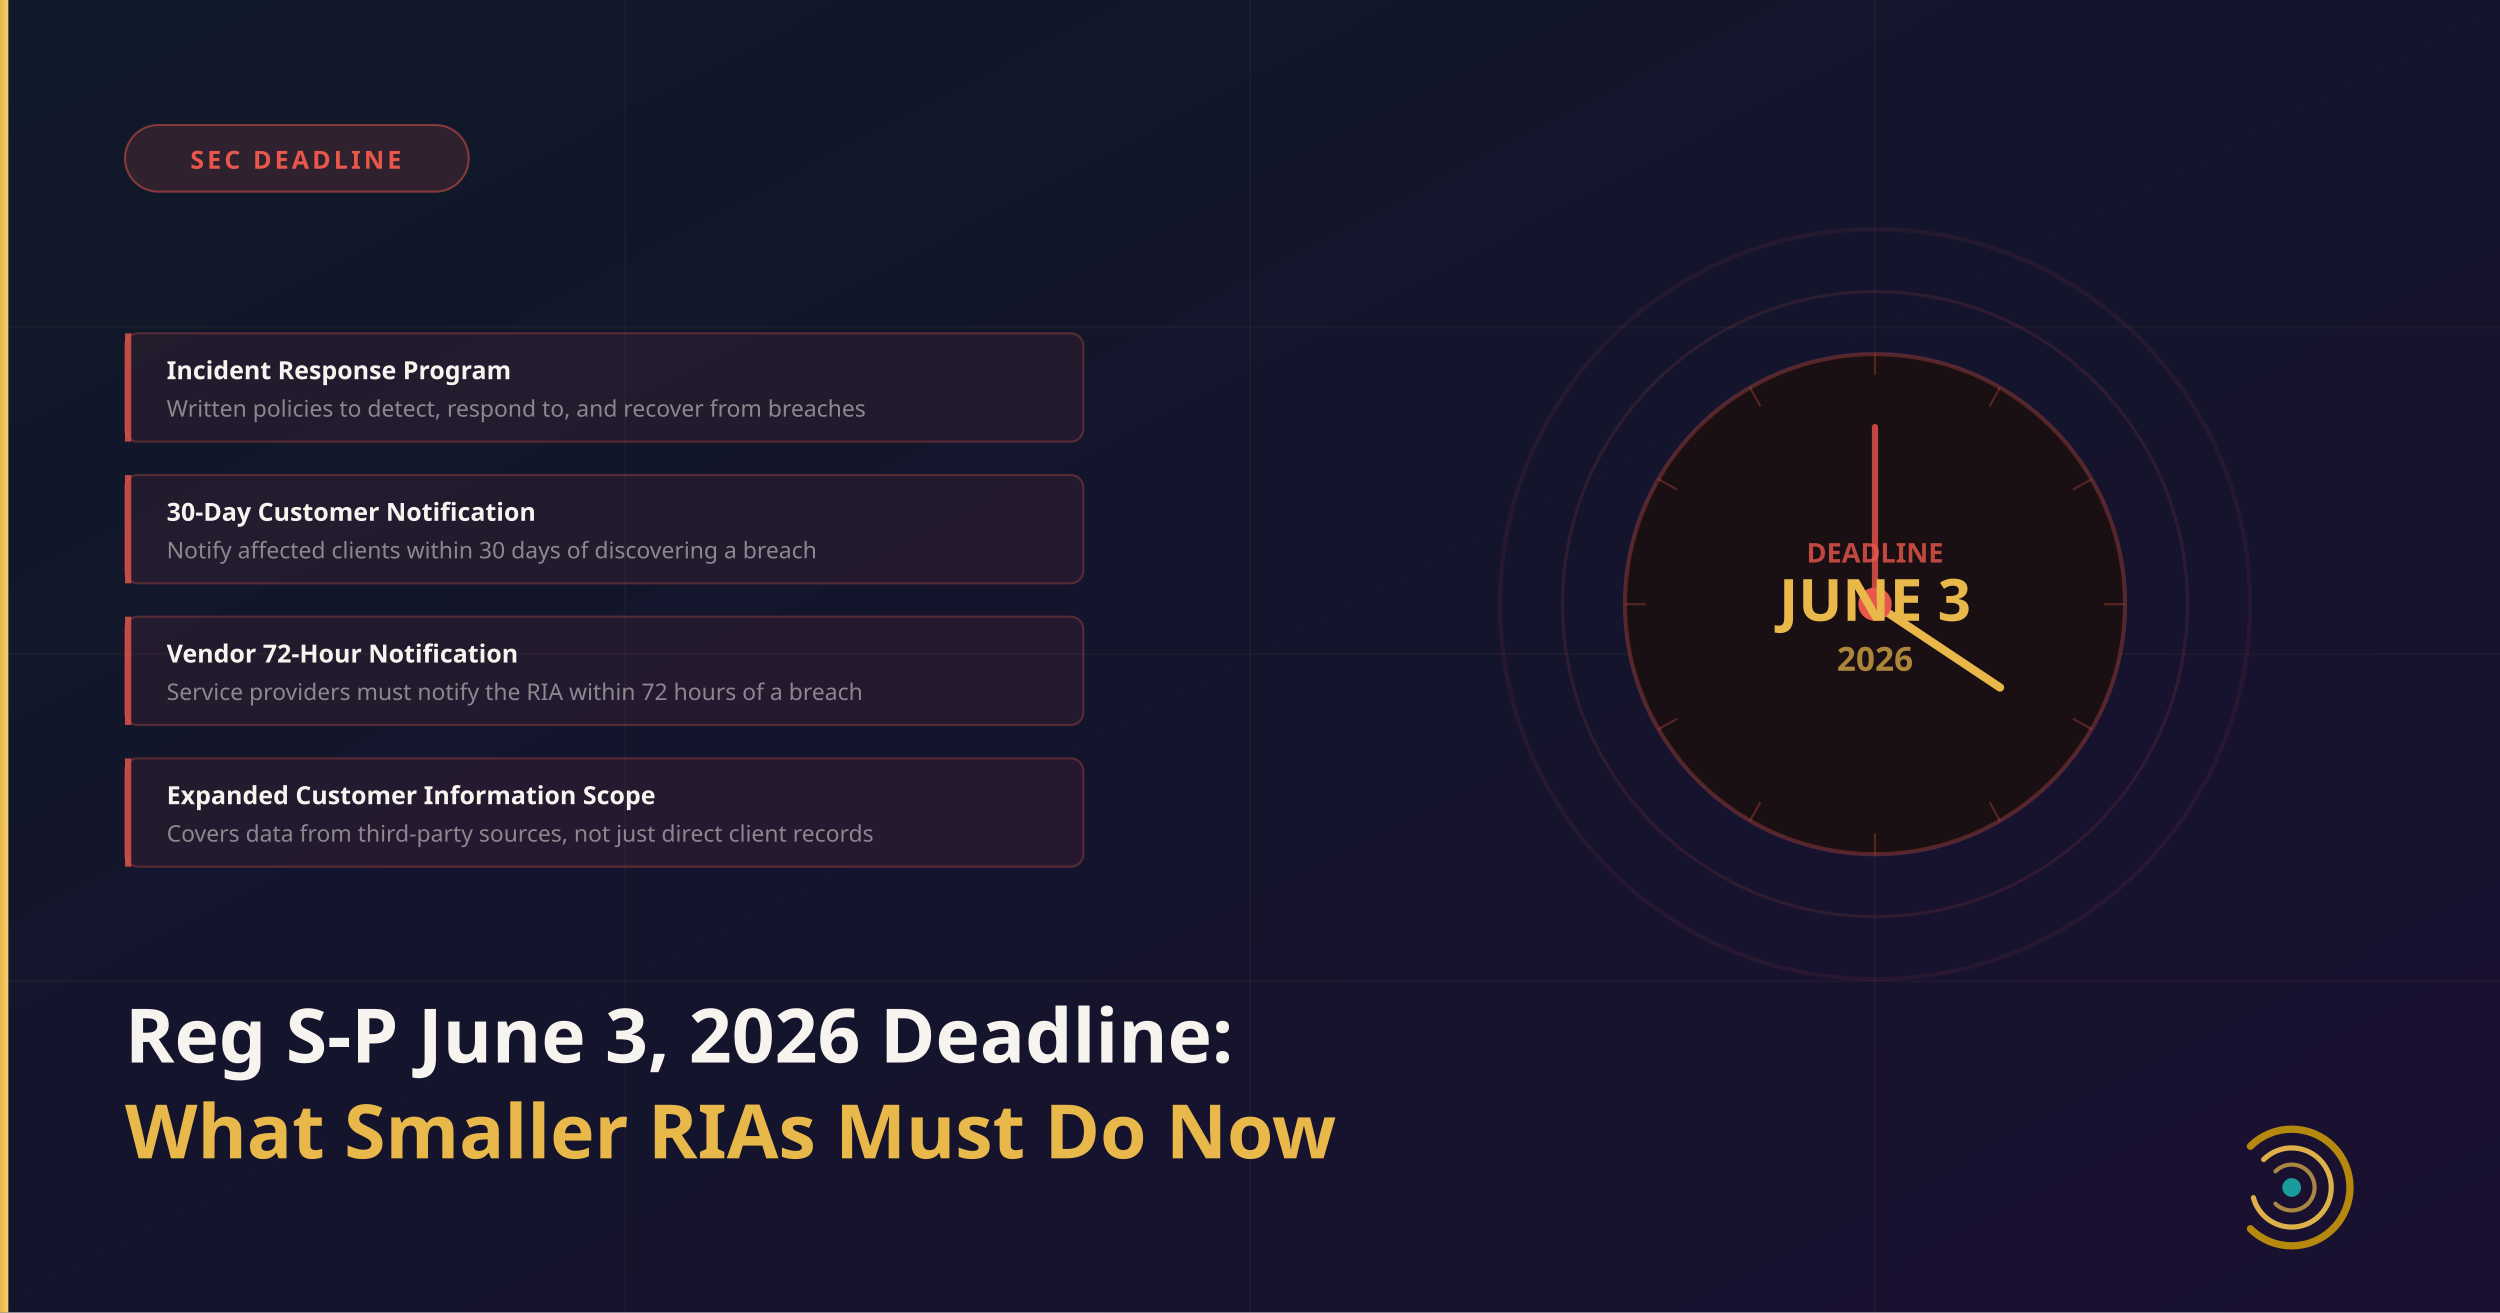
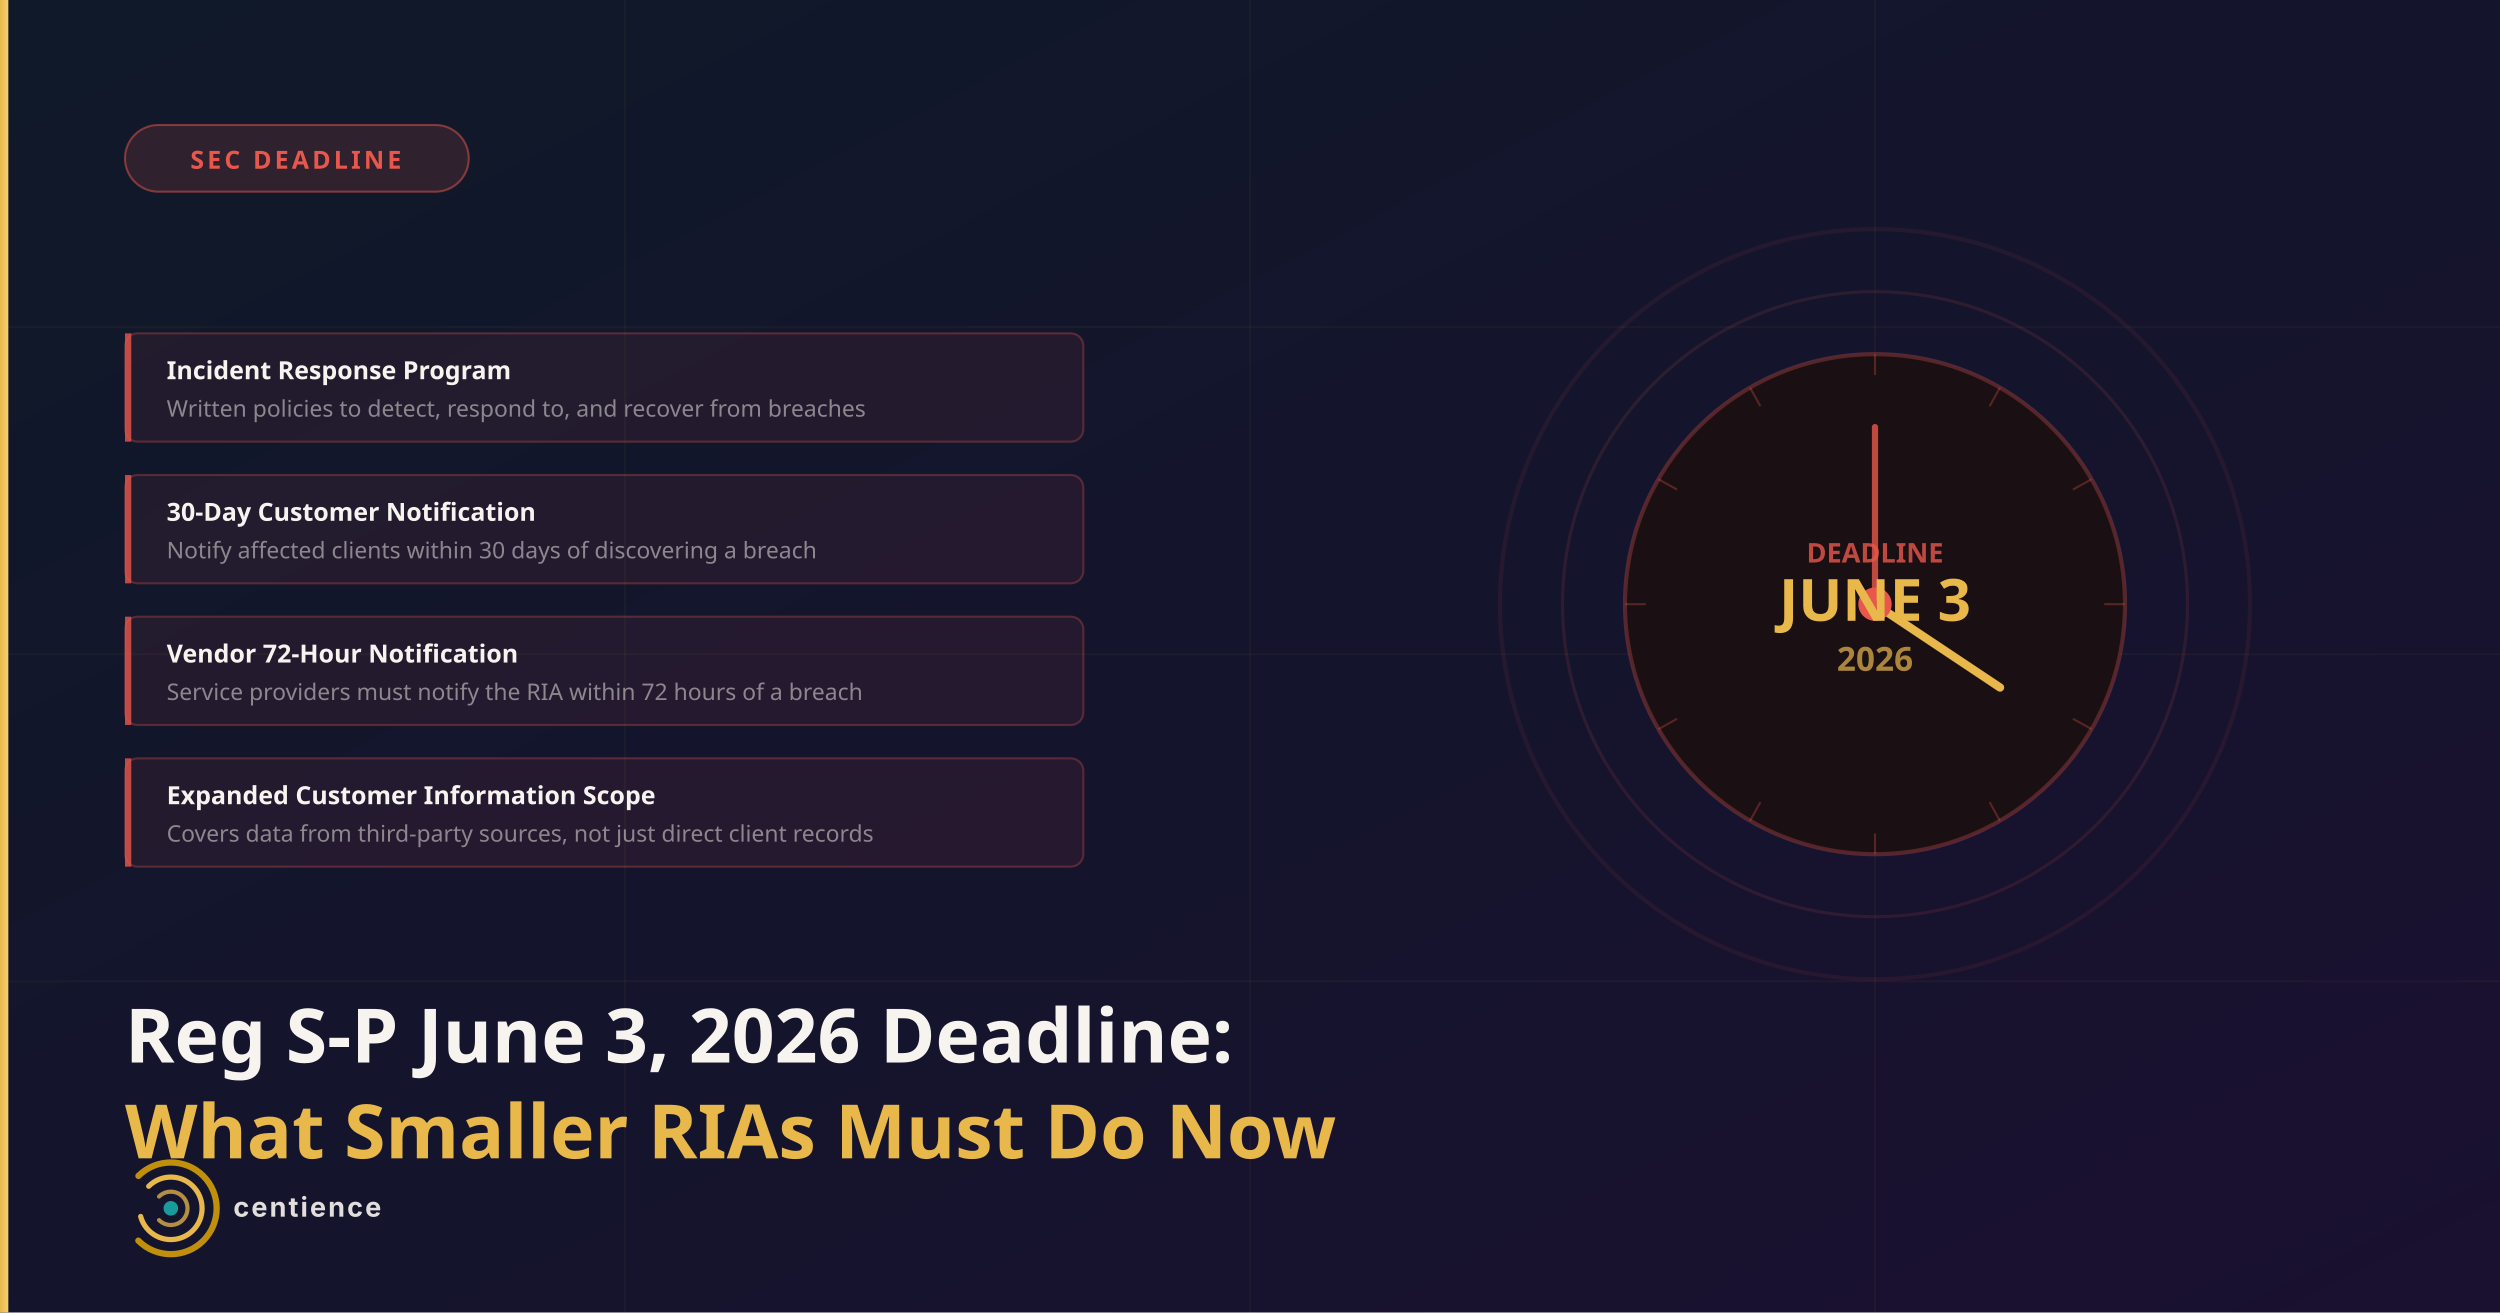
<svg xmlns="http://www.w3.org/2000/svg" viewBox="0 0 1200 630" width="1200" height="630">
  <defs>
    <linearGradient id="bg" x1="0%" y1="0%" x2="100%" y2="100%">
      <stop offset="0%" style="stop-color:#0f1929" />
      <stop offset="100%" style="stop-color:#1a1030" />
    </linearGradient>
    <linearGradient id="gold" x1="0%" y1="0%" x2="100%" y2="0%">
      <stop offset="0%" style="stop-color:#e8b84b" />
      <stop offset="100%" style="stop-color:#f5d070" />
    </linearGradient>
    <linearGradient id="red" x1="0%" y1="0%" x2="100%" y2="0%">
      <stop offset="0%" style="stop-color:#e8574b" />
      <stop offset="100%" style="stop-color:#ff7a6b" />
    </linearGradient>
  </defs>
  <rect width="1200" height="630" fill="url(#bg)" />
  <g stroke="#e8b84b" stroke-opacity="0.04" stroke-width="1">
    <line x1="0" y1="157" x2="1200" y2="157" />
    <line x1="0" y1="314" x2="1200" y2="314" />
    <line x1="0" y1="471" x2="1200" y2="471" />
    <line x1="300" y1="0" x2="300" y2="630" />
    <line x1="600" y1="0" x2="600" y2="630" />
    <line x1="900" y1="0" x2="900" y2="630" />
  </g>
  <g transform="translate(900, 290)">
    <circle cx="0" cy="0" r="180" fill="none" stroke="#e8574b" stroke-opacity="0.08" stroke-width="2" />
    <circle cx="0" cy="0" r="150" fill="none" stroke="#e8574b" stroke-opacity="0.12" stroke-width="1.5" />
    <circle cx="0" cy="0" r="120" fill="#1a0f12" stroke="#e8574b" stroke-opacity="0.3" stroke-width="2" />
    <line x1="0" y1="0" x2="0" y2="-85" stroke="#e8574b" stroke-width="3" stroke-linecap="round" stroke-opacity="0.8" />
    <line x1="0" y1="0" x2="60" y2="40" stroke="#e8b84b" stroke-width="4" stroke-linecap="round" />
    <circle cx="0" cy="0" r="8" fill="#e8574b" />
    <g stroke="#e8574b" stroke-opacity="0.3" stroke-width="1">
      <line x1="0" y1="-110" x2="0" y2="-120" />
      <line x1="55" y1="-95" x2="60" y2="-104" />
      <line x1="95" y1="-55" x2="104" y2="-60" />
      <line x1="110" y1="0" x2="120" y2="0" />
      <line x1="95" y1="55" x2="104" y2="60" />
      <line x1="55" y1="95" x2="60" y2="104" />
      <line x1="0" y1="110" x2="0" y2="120" />
      <line x1="-55" y1="95" x2="-60" y2="104" />
      <line x1="-95" y1="55" x2="-104" y2="60" />
      <line x1="-110" y1="0" x2="-120" y2="0" />
      <line x1="-95" y1="-55" x2="-104" y2="-60" />
      <line x1="-55" y1="-95" x2="-60" y2="-104" />
    </g>
    <text x="0" y="-20" font-family="system-ui, sans-serif" font-size="13" fill="#e8574b" fill-opacity="0.8" text-anchor="middle" font-weight="600">DEADLINE</text>
    <text x="0" y="8" font-family="system-ui, sans-serif" font-size="28" fill="#e8b84b" text-anchor="middle" font-weight="900">JUNE 3</text>
    <text x="0" y="32" font-family="system-ui, sans-serif" font-size="16" fill="#e8b84b" fill-opacity="0.7" text-anchor="middle" font-weight="600">2026</text>
  </g>
  <g transform="translate(60, 160)">
    <rect x="0" y="0" width="460" height="52" rx="6" fill="#e8574b" fill-opacity="0.08" stroke="#e8574b" stroke-opacity="0.3" stroke-width="1" />
    <rect x="0" y="0" width="3" height="52" fill="#e8574b" fill-opacity="0.8" />
    <text x="20" y="22" font-family="system-ui, sans-serif" font-size="12" font-weight="700" fill="#f7f4ef">Incident Response Program</text>
    <text x="20" y="40" font-family="system-ui, sans-serif" font-size="11" fill="#f7f4ef" fill-opacity="0.5">Written policies to detect, respond to, and recover from breaches</text>
    <rect x="0" y="68" width="460" height="52" rx="6" fill="#e8574b" fill-opacity="0.08" stroke="#e8574b" stroke-opacity="0.3" stroke-width="1" />
    <rect x="0" y="68" width="3" height="52" fill="#e8574b" fill-opacity="0.8" />
    <text x="20" y="90" font-family="system-ui, sans-serif" font-size="12" font-weight="700" fill="#f7f4ef">30-Day Customer Notification</text>
    <text x="20" y="108" font-family="system-ui, sans-serif" font-size="11" fill="#f7f4ef" fill-opacity="0.5">Notify affected clients within 30 days of discovering a breach</text>
    <rect x="0" y="136" width="460" height="52" rx="6" fill="#e8574b" fill-opacity="0.08" stroke="#e8574b" stroke-opacity="0.3" stroke-width="1" />
    <rect x="0" y="136" width="3" height="52" fill="#e8574b" fill-opacity="0.8" />
    <text x="20" y="158" font-family="system-ui, sans-serif" font-size="12" font-weight="700" fill="#f7f4ef">Vendor 72-Hour Notification</text>
    <text x="20" y="176" font-family="system-ui, sans-serif" font-size="11" fill="#f7f4ef" fill-opacity="0.5">Service providers must notify the RIA within 72 hours of a breach</text>
    <rect x="0" y="204" width="460" height="52" rx="6" fill="#e8574b" fill-opacity="0.08" stroke="#e8574b" stroke-opacity="0.3" stroke-width="1" />
    <rect x="0" y="204" width="3" height="52" fill="#e8574b" fill-opacity="0.8" />
    <text x="20" y="226" font-family="system-ui, sans-serif" font-size="12" font-weight="700" fill="#f7f4ef">Expanded Customer Information Scope</text>
    <text x="20" y="244" font-family="system-ui, sans-serif" font-size="11" fill="#f7f4ef" fill-opacity="0.5">Covers data from third-party sources, not just direct client records</text>
  </g>
  <rect x="0" y="0" width="4" height="630" fill="url(#gold)" />
  <rect x="60" y="60" width="165" height="32" rx="16" fill="#e8574b" fill-opacity="0.15" stroke="#e8574b" stroke-opacity="0.5" stroke-width="1" />
  <text x="142" y="81" font-family="system-ui, sans-serif" font-size="12" font-weight="600" fill="#e8574b" text-anchor="middle" letter-spacing="1.5">SEC DEADLINE</text>
  <text x="60" y="510" font-family="system-ui, sans-serif" font-size="36" font-weight="700" fill="#f7f4ef">Reg S-P June 3, 2026 Deadline:</text>
  <text x="60" y="556" font-family="system-ui, sans-serif" font-size="36" font-weight="700" fill="#e8b84b">What Smaller RIAs Must Do Now</text>
-   <g transform="translate(1100, 570) rotate(-135)">
-     <circle cx="0" cy="0" r="28" fill="none" stroke="#c8960a" stroke-width="3.5" stroke-dasharray="131.9 44" stroke-linecap="round" opacity="0.9" />
-     <circle cx="0" cy="0" r="19" fill="none" stroke="#e8b84b" stroke-width="2.5" stroke-dasharray="99.5 19.9" stroke-linecap="round" opacity="0.95" />
-     <circle cx="0" cy="0" r="11" fill="none" stroke="#e8b84b" stroke-width="2" stroke-dasharray="51.8 17.3" stroke-linecap="round" opacity="0.7" />
-     <circle cx="0" cy="0" r="4.5" fill="#1a9b9b" opacity="1" />
+   <g transform="translate(82, 580) rotate(-135)">
+     <circle cx="0" cy="0" r="22" fill="none" stroke="#c8960a" stroke-width="3" stroke-dasharray="103.7 34.6" stroke-linecap="round" opacity="0.95" />
+     <circle cx="0" cy="0" r="15" fill="none" stroke="#e8b84b" stroke-width="2.5" stroke-dasharray="78.5 15.7" stroke-linecap="round" opacity="1" />
+     <circle cx="0" cy="0" r="8" fill="none" stroke="#e8b84b" stroke-width="2" stroke-dasharray="37.7 12.6" stroke-linecap="round" opacity="0.75" />
+     <circle cx="0" cy="0" r="3.5" fill="#1a9b9b" opacity="1" />
  </g>
+   <text x="112" y="584" font-family="system-ui, -apple-system, sans-serif" font-size="13" font-weight="700" fill="#f7f4ef" letter-spacing="1" opacity="0.9">centience</text>
</svg>
